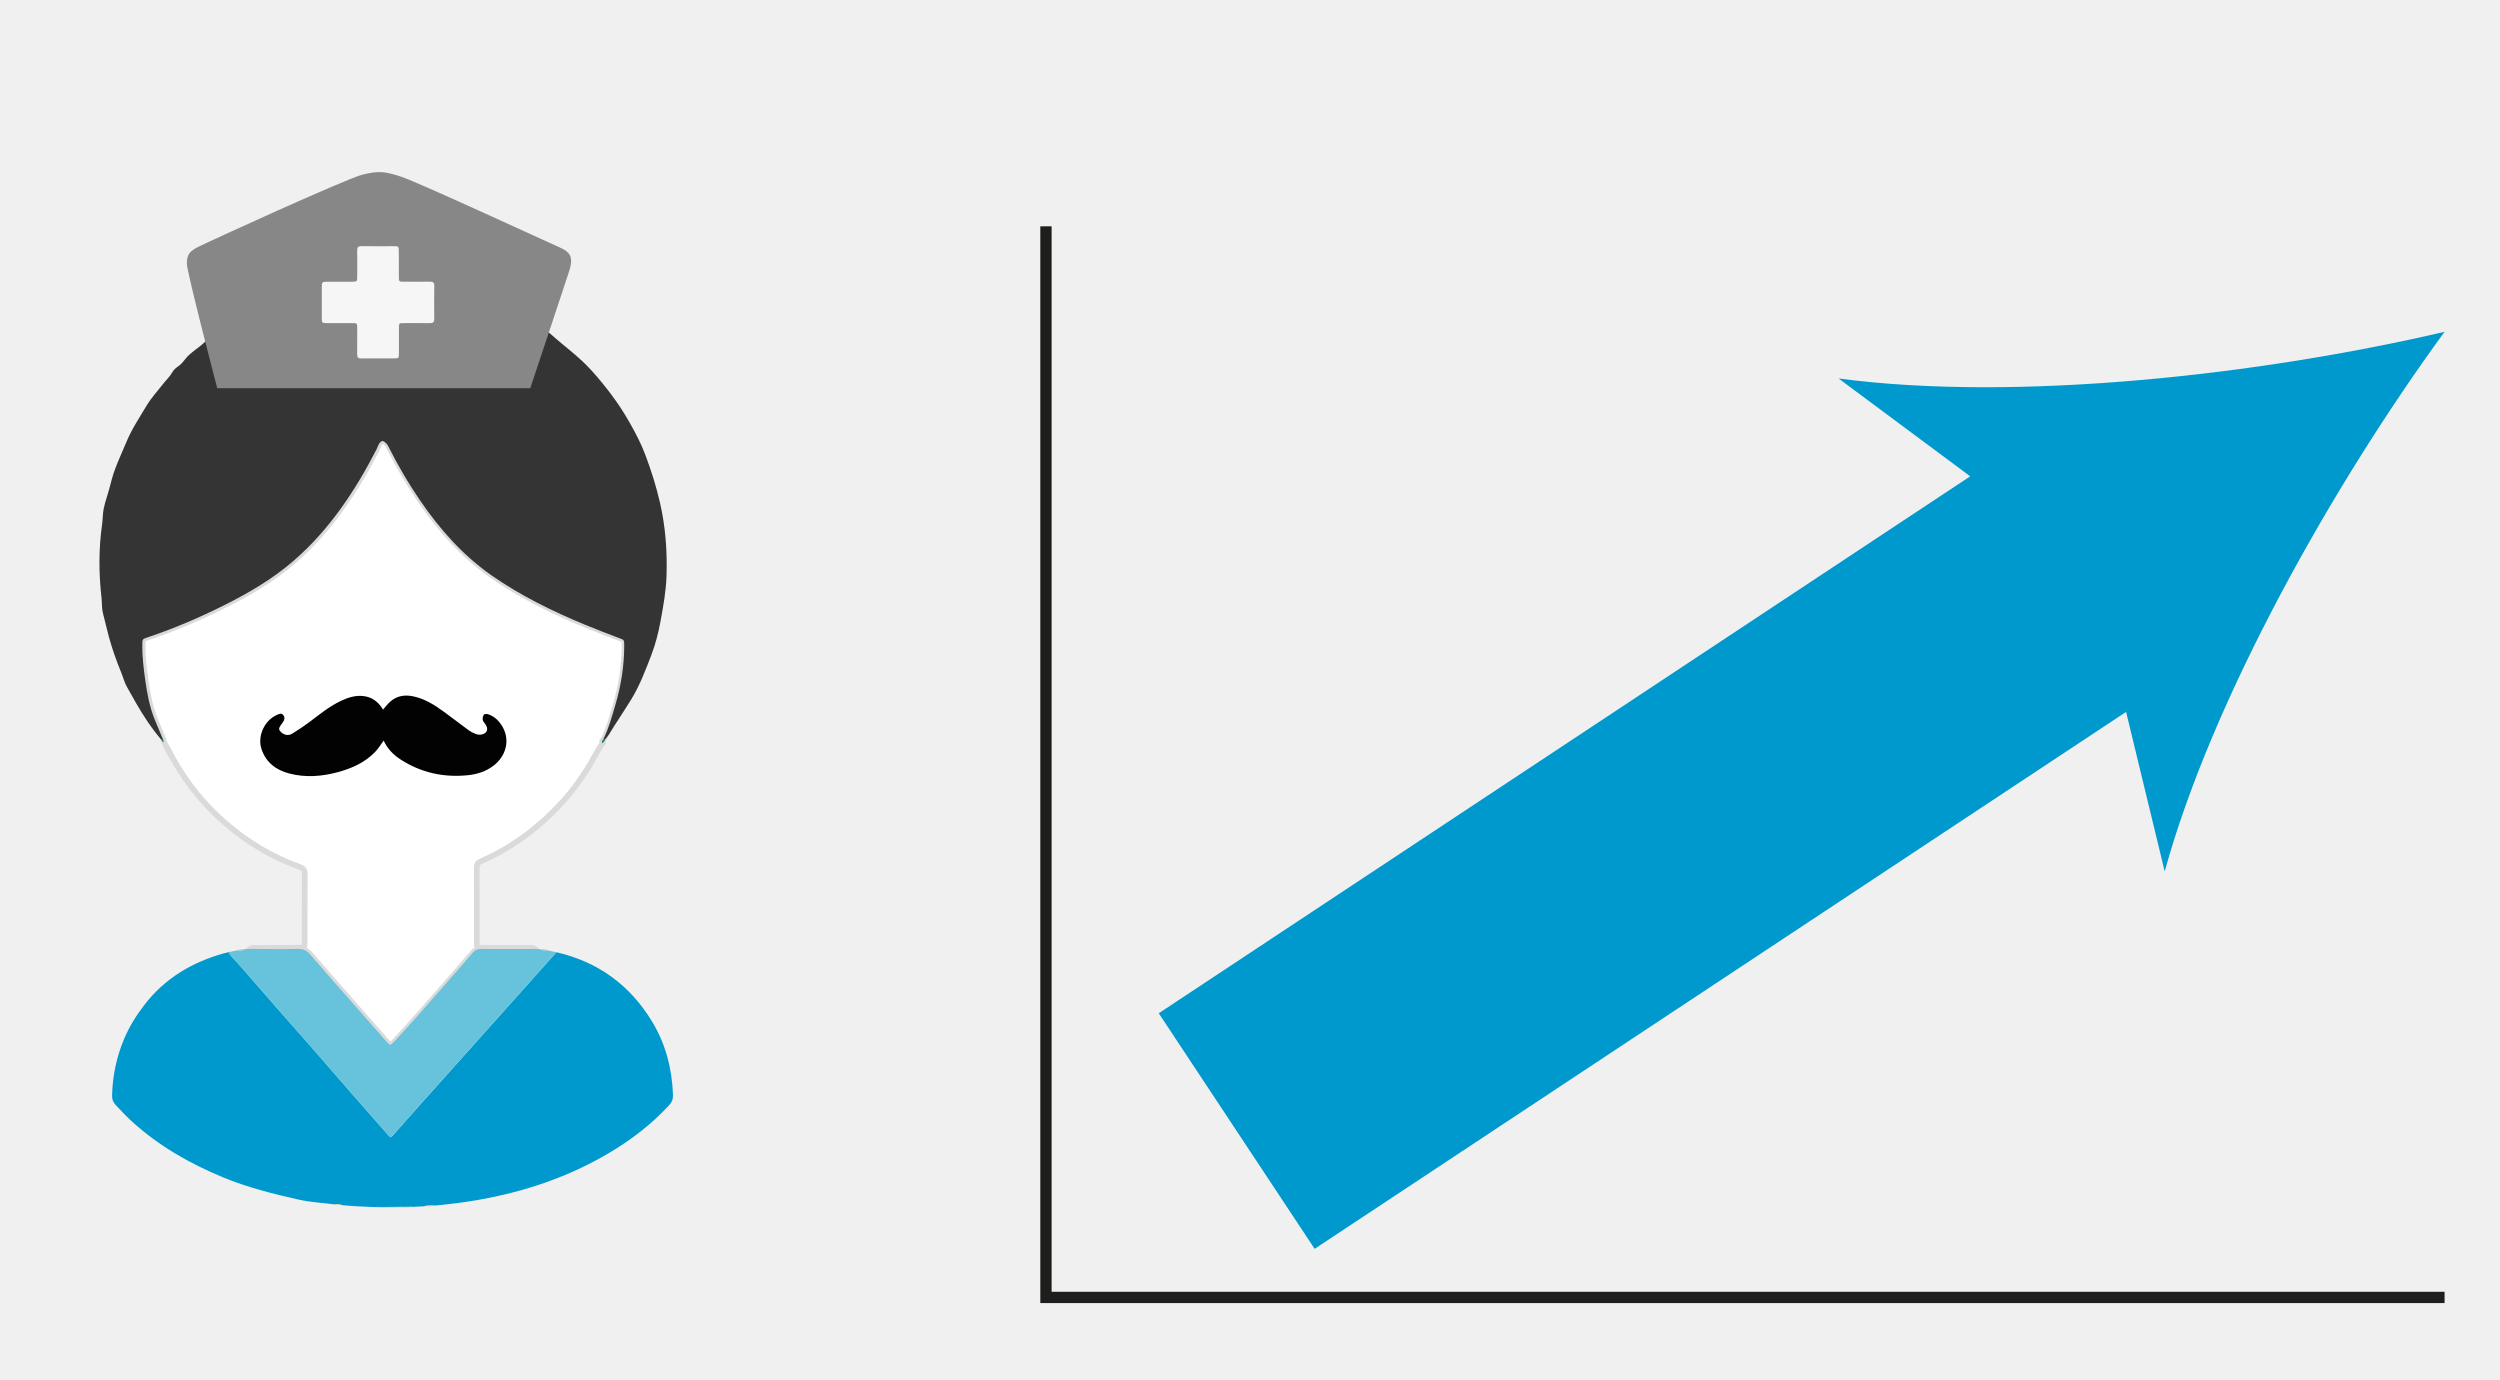
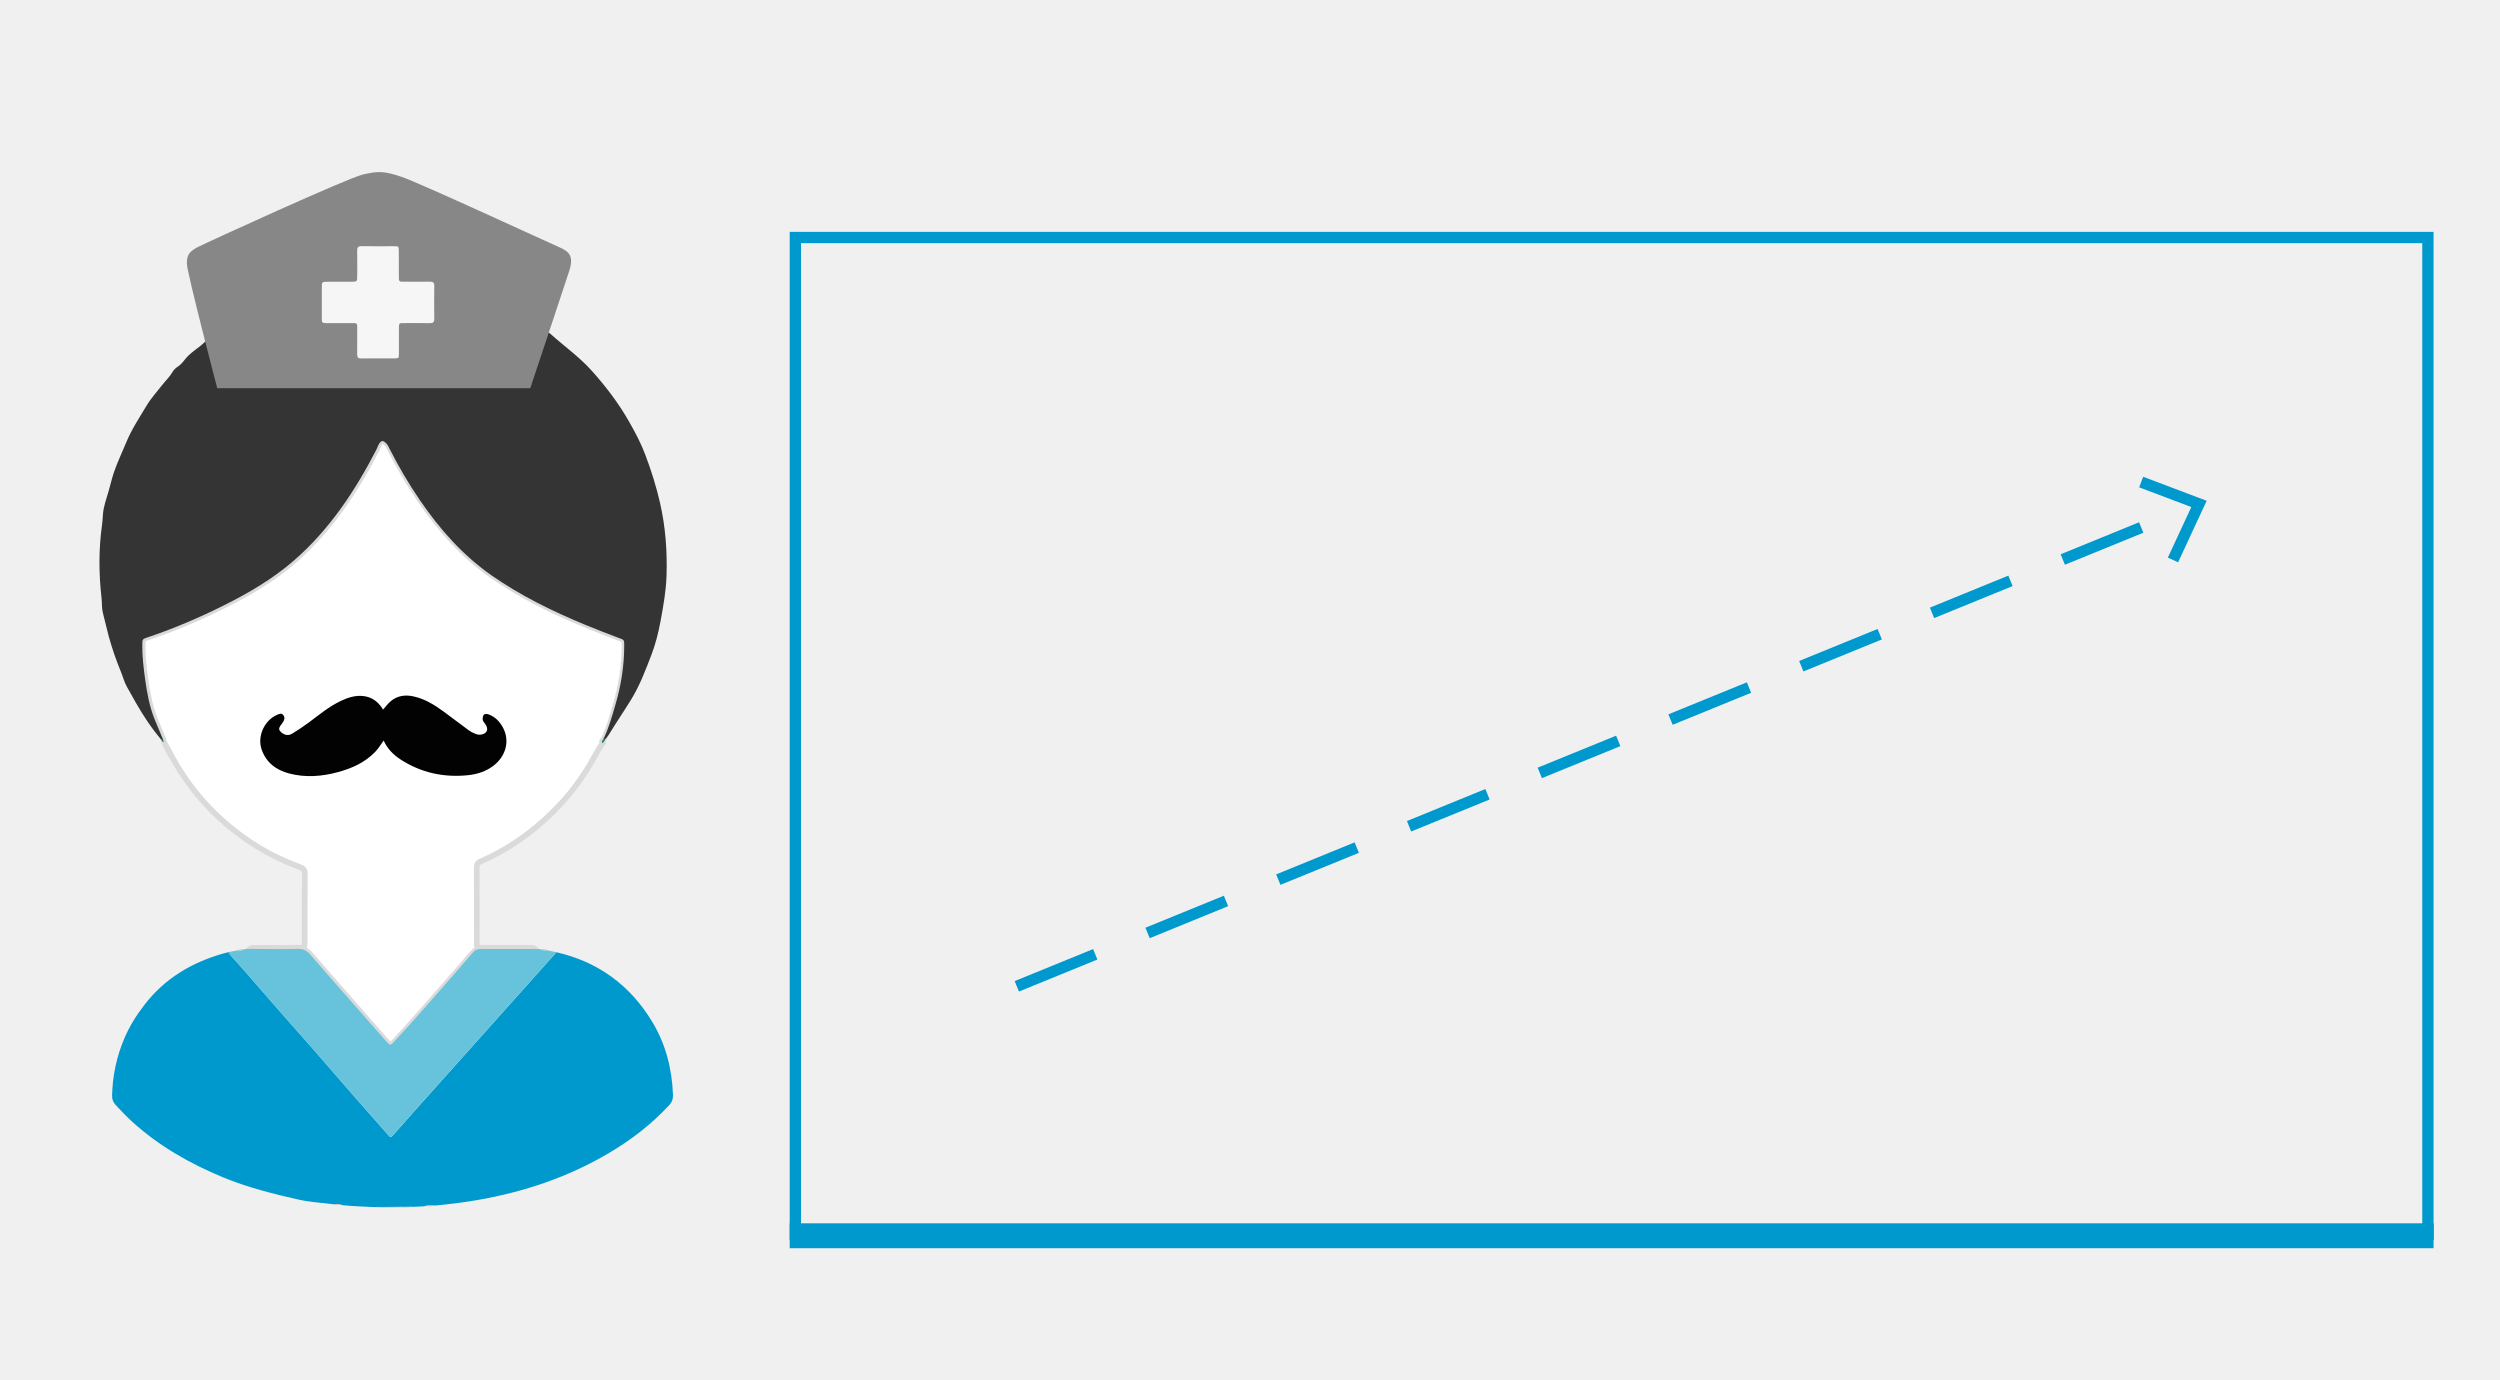
<svg xmlns="http://www.w3.org/2000/svg" version="1.1" id="Lager_1" x="0px" y="0px" viewBox="0 0 442.51 244.25" style="enable-background:new 0 0 442.51 244.25;" xml:space="preserve">
  <style type="text/css">
- 	.st0{fill:none;}
- 	.st1{fill:none;stroke:#0099CE;stroke-width:50;stroke-miterlimit:10;}
- 	.st2{fill:#0099CE;}
- 	.st3{fill:none;stroke:#1E1E1C;stroke-width:2;stroke-miterlimit:10;}
- 	.st4{fill:#FFFFFF;stroke:#DADADA;stroke-miterlimit:10;}
- 	.st5{fill:#343434;}
- 	.st6{fill:#67C2DB;}
- 	.st7{fill:#878787;}
- 	.st8{fill:#F6F6F6;}
- 	.st9{fill:#E2CCA4;}
- 	.st10{fill:#157E56;}
- 	.st11{fill:#020203;}
+ 	.st0{display:none;}
+ 	.st1{display:inline;fill:none;}
+ 	.st2{display:inline;}
+ 	.st3{fill:none;stroke:#0099CE;stroke-width:50;stroke-miterlimit:10;}
+ 	.st4{fill:#0099CE;}
+ 	.st5{display:none;fill:none;stroke:#1E1E1C;stroke-width:2;stroke-miterlimit:10;}
+ 	.st6{fill:#FFFFFF;stroke:#DADADA;stroke-miterlimit:10;}
+ 	.st7{fill:#343434;}
+ 	.st8{fill:#67C2DB;}
+ 	.st9{fill:#878787;}
+ 	.st10{fill:#F6F6F6;}
+ 	.st11{fill:#E2CCA4;}
+ 	.st12{fill:#157E56;}
+ 	.st13{fill:#020203;}
+ 	.st14{fill:none;stroke:#0099CE;stroke-width:2;stroke-miterlimit:10;stroke-dasharray:14.997,9.998;}
+ 	.st15{fill:none;stroke:#0099CE;stroke-width:3;stroke-miterlimit:10;}
+ 	.st16{fill:none;stroke:#0099CE;stroke-width:2;stroke-miterlimit:10;}
</style>
-   <g>
-     <line class="st0" x1="218.9" y1="200.2" x2="432.7" y2="58.73" />
-     <g>
-       <line class="st1" x1="218.9" y1="200.2" x2="377.34" y2="95.36" />
+   <g class="st0">
+     <line class="st1" x1="218.9" y1="200.2" x2="432.7" y2="58.73" />
+     <g class="st2">
+       <line class="st3" x1="218.9" y1="200.2" x2="377.34" y2="95.36" />
      <g>
-         <path class="st2" d="M432.7,58.73c-19.65,26.9-41.06,64.78-49.54,95.51l-13.09-54.07l-44.64-33.18     C357.02,71.2,400.26,66.31,432.7,58.73z" />
+         <path class="st4" d="M432.7,58.73c-19.65,26.9-41.06,64.78-49.54,95.51l-13.09-54.07l-44.64-33.18     C357.02,71.2,400.26,66.31,432.7,58.73z" />
      </g>
    </g>
  </g>
-   <polyline class="st3" points="185.14,40.06 185.14,229.65 432.7,229.65 " />
+   <polyline class="st5" points="185.14,40.06 185.14,229.65 432.7,229.65 " />
  <g>
-     <path class="st4" d="M106.67,131.56c-1.1,1.52-1.86,3.24-2.88,4.81c-1.15,1.78-2.38,3.49-3.77,5.06c-4.18,4.7-9.07,8.47-14.85,11   c-0.56,0.24-0.78,0.51-0.78,1.11c0.01,4.46,0.01,8.91,0.01,13.37c0,0.82,0.03,0.84,0.88,0.85c2.74,0.01,5.48,0,8.21,0.01   c0.41,0,0.87-0.12,1.24,0.2c-3.17,0.01-6.33,0.02-9.5,0c-0.63-0.01-1.1,0.15-1.51,0.65c-1.75,2.06-3.53,4.07-5.3,6.11   c-2.82,3.23-5.65,6.46-8.57,9.6c-0.71,0.76-0.76,0.77-1.43,0.01c-2.1-2.36-4.18-4.75-6.26-7.13c-2.42-2.76-4.85-5.51-7.25-8.3   c-0.58-0.67-1.19-0.98-2.1-0.95c-2.85,0.06-5.7,0.01-8.55,0c0.38-0.29,0.83-0.19,1.25-0.19c2.46-0.02,4.92,0,7.39-0.02   c1.01,0,1.03-0.01,1.03-1.05c0.01-3.98-0.01-7.97,0.02-11.96c0.01-0.71-0.23-1.03-0.88-1.27c-3.2-1.19-6.23-2.69-9.05-4.61   c-6.1-4.14-10.84-9.48-14.18-16.06c-0.21-0.41-0.47-0.8-0.71-1.21c-0.04-0.08-0.08-0.17-0.11-0.25l0.01,0.02   c-0.02-0.13-0.05-0.26-0.08-0.39c-0.5-1.2-1.01-2.4-1.5-3.6c-0.92-2.27-1.35-4.64-1.69-7.05c-0.29-2.06-0.54-4.1-0.51-6.18   c0.02-1,0.01-1.02,0.92-1.32c4.62-1.55,9.08-3.45,13.44-5.63c4.46-2.22,8.72-4.71,12.48-7.98c6.29-5.48,10.82-12.29,14.6-19.64   c0.18-0.35,0.27-0.74,0.49-1.05c0.41-0.61,0.71-0.57,1.25-0.04c0.26,0.26,0.39,0.58,0.55,0.89c1.61,3.18,3.4,6.25,5.42,9.19   c3.5,5.1,7.53,9.69,12.63,13.26c5.21,3.65,10.88,6.41,16.73,8.82c1.94,0.79,3.89,1.55,5.86,2.29c0.93,0.35,0.93,0.32,0.93,1.32   c0,3.56-0.56,7.05-1.55,10.46c-0.62,2.11-1.2,4.23-2.18,6.22C106.52,131.11,106.47,131.32,106.67,131.56z" />
-     <path class="st5" d="M106.76,130.93c0.98-1.99,1.56-4.11,2.18-6.22c1-3.41,1.55-6.89,1.55-10.46c0-1.01,0-0.97-0.93-1.32   c-1.96-0.74-3.92-1.49-5.86-2.29c-5.85-2.42-11.52-5.18-16.73-8.82c-5.1-3.58-9.14-8.16-12.63-13.26   c-2.01-2.94-3.81-6.01-5.42-9.19c-0.16-0.31-0.28-0.62-0.55-0.89c-0.53-0.53-0.83-0.58-1.25,0.04c-0.21,0.32-0.31,0.71-0.49,1.05   c-3.79,7.35-8.31,14.17-14.6,19.64c-3.76,3.27-8.03,5.76-12.48,7.98c-4.36,2.18-8.82,4.08-13.44,5.63   c-0.92,0.31-0.91,0.32-0.92,1.32c-0.03,2.08,0.23,4.13,0.51,6.18c0.34,2.4,0.77,4.79,1.69,7.05c0.49,1.21,1,2.4,1.5,3.6   c-0.11-0.01-0.21-0.01-0.32-0.02c-1.74-2.03-3.2-4.25-4.52-6.56c-0.53-0.93-1.04-1.88-1.58-2.81c-0.44-0.76-0.65-1.64-0.98-2.45   c-0.87-2.12-1.64-4.27-2.24-6.49c-0.37-1.38-0.68-2.78-1.04-4.16c-0.21-0.79-0.14-1.7-0.23-2.55c-0.5-4.37-0.53-8.73,0.09-13.1   c0.13-0.92,0.1-1.85,0.28-2.78c0.15-0.75,0.38-1.51,0.6-2.2c0.45-1.39,0.74-2.82,1.2-4.21c0.62-1.82,1.45-3.52,2.17-5.28   c0.95-2.33,2.34-4.41,3.62-6.55c0.8-1.35,1.89-2.52,2.86-3.77c0.57-0.74,1.27-1.37,1.73-2.19c0.2-0.36,0.54-0.69,0.89-0.92   c0.56-0.36,0.95-0.83,1.36-1.36c0.96-1.23,2.39-1.95,3.49-3.05c0.39-0.39,0.74-0.1,0.91,0.3c0.27,0.67,0.53,1.35,0.71,2.05   c0.5,1.87,1.1,3.71,1.69,5.54c0.23,0.4,0.62,0.21,0.93,0.21c17.36,0.01,34.72,0.01,52.08,0.01c0.34,0,0.71,0.14,1.01-0.16   c1.07-3.05,2.17-6.08,3.01-9.2c0.12-0.44,0.42-0.53,0.76-0.23c2.44,2.2,5.13,4.09,7.34,6.55c2.54,2.83,4.82,5.82,6.69,9.13   c1.06,1.86,2.06,3.75,2.81,5.75c1.06,2.79,1.95,5.63,2.62,8.55c0.97,4.24,1.28,8.51,1.15,12.83c-0.08,2.72-0.56,5.38-1.05,8.04   c-0.38,2.05-0.88,4.07-1.62,6c-1.04,2.71-2.05,5.42-3.6,7.94c-1.28,2.08-2.66,4.1-3.92,6.17c-0.2,0.33-0.48,0.62-0.72,0.92   C106.99,130.95,106.88,130.94,106.76,130.93z" />
-     <path class="st2" d="M98.49,168.55c7.4,1.7,13.05,5.84,16.96,12.32c2.39,3.96,3.5,8.3,3.67,12.91c0.03,0.77-0.19,1.33-0.71,1.88   c-3.11,3.36-6.7,6.11-10.62,8.43c-7.22,4.27-15.03,6.89-23.27,8.32c-2.51,0.44-5.03,0.74-7.55,0.98c-0.68-0.02-1.37-0.05-2.03,0.14   c-0.65,0.03-1.31,0.06-1.97,0.09c-2.24,0.01-4.49,0.02-6.73,0.04c-1.91-0.11-3.83-0.13-5.73-0.35c-0.42-0.19-0.87-0.16-1.32-0.13   c-2.09-0.27-4.22-0.38-6.26-0.83c-4.57-1.03-9.11-2.16-13.46-3.96c-5.86-2.42-11.3-5.53-16.03-9.8c-1.04-0.95-2.02-1.97-2.97-3   c-0.45-0.5-0.65-1.01-0.63-1.68c0.08-3.52,0.8-6.9,2.18-10.14c0.92-2.16,2.16-4.12,3.59-5.97c3.61-4.66,8.39-7.47,13.98-9.05   c0.3-0.08,0.6-0.15,0.9-0.22c0.19,0.44,0.5,0.78,0.83,1.13c0.77,0.83,1.52,1.68,2.27,2.54c2,2.29,3.99,4.6,6,6.89   c1.91,2.18,3.83,4.33,5.74,6.5c2.44,2.79,4.86,5.61,7.3,8.4c2,2.3,4.03,4.58,6.03,6.86c0.49,0.56,0.5,0.56,0.95,0.04   c1.48-1.67,2.95-3.34,4.43-5c2.63-2.94,5.26-5.88,7.89-8.82c3.31-3.7,6.62-7.4,9.92-11.09C94.06,173.5,96.28,171.02,98.49,168.55z" />
-     <path class="st6" d="M98.49,168.55c-2.21,2.48-4.43,4.95-6.65,7.42c-3.31,3.7-6.62,7.4-9.92,11.09c-2.63,2.94-5.26,5.88-7.89,8.82   c-1.49,1.66-2.96,3.33-4.43,5c-0.46,0.52-0.47,0.52-0.95-0.04c-2.01-2.29-4.03-4.57-6.03-6.86c-2.44-2.8-4.85-5.61-7.3-8.4   c-1.91-2.18-3.83-4.33-5.74-6.5c-2.01-2.29-4-4.6-6-6.89c-0.74-0.85-1.5-1.7-2.27-2.54c-0.32-0.35-0.63-0.69-0.83-1.13   c0.55-0.1,1.1-0.22,1.64-0.32c0.41,0.07,0.81,0.02,1.18-0.19c0.31-0.01,0.62-0.04,0.92-0.05c2.85,0.01,5.7,0.06,8.55,0   c0.92-0.01,1.52,0.29,2.1,0.95c2.4,2.78,4.83,5.54,7.25,8.3c2.09,2.38,4.16,4.76,6.26,7.13c0.68,0.76,0.72,0.76,1.43-0.01   c2.93-3.14,5.75-6.37,8.57-9.6c1.77-2.03,3.56-4.05,5.3-6.11c0.43-0.5,0.89-0.66,1.52-0.65c3.17,0.02,6.33,0,9.5,0   c0.32,0.01,0.62,0.03,0.94,0.04c0.37,0.21,0.76,0.25,1.18,0.18C97.4,168.31,97.94,168.43,98.49,168.55z" />
-     <path class="st7" d="M38.45,68.71c0,0-5.37-20.51-5.37-22.04c0-1.54,0.4-2.14,1.94-2.94c1.54-0.8,26.38-12.16,29.18-12.83   s3.87-0.6,6.88,0.4c3.01,1,25.72,11.5,27.72,12.37c2,0.87,2.81,1.61,1.94,4.34s-6.88,20.7-6.88,20.7H38.45z" />
-     <path class="st8" d="M66.9,63.44c-0.98,0-1.96-0.02-2.93,0.01c-0.56,0.02-0.76-0.19-0.75-0.74c0.02-1.41,0.01-2.81,0.01-4.22   c0-1.46,0.1-1.29-1.35-1.29c-1.29-0.01-2.58,0-3.87,0c-1.04-0.01-1.05-0.01-1.05-1c-0.01-1.76-0.01-3.52,0-5.28   c0-1.04,0.01-1.05,1.12-1.05c1.37-0.01,2.74,0,4.1,0c1.04-0.01,1.04-0.01,1.05-1.01c0.01-1.49,0.02-2.97-0.01-4.46   c-0.01-0.59,0.14-0.84,0.79-0.83c1.91,0.04,3.83,0.01,5.75,0.01c0.8,0.01,0.82,0.02,0.83,0.88c0.01,1.33,0,2.66,0.01,3.99   c0.01,1.61-0.16,1.4,1.47,1.41c1.33,0.01,2.66,0.02,3.99-0.01c0.61-0.01,0.82,0.19,0.81,0.8c-0.03,1.91-0.03,3.83,0,5.75   c0.01,0.62-0.21,0.81-0.81,0.8c-1.41-0.03-2.81-0.01-4.22-0.01c-1.28,0-1.23-0.12-1.23,1.18c0,1.41,0.01,2.81,0,4.22   c-0.01,0.83-0.02,0.83-0.86,0.85C68.78,63.45,67.85,63.44,66.9,63.44z" />
-     <path class="st9" d="M66.25,213.64c2.24-0.01,4.49-0.02,6.73-0.04c-0.79,0.27-1.62,0.13-2.42,0.13   C69.11,213.75,67.67,213.88,66.25,213.64z" />
-     <path class="st9" d="M74.94,213.52c0.67-0.19,1.35-0.16,2.03-0.14C76.31,213.63,75.62,213.52,74.94,213.52z" />
-     <path class="st9" d="M59.2,213.16c0.45-0.03,0.89-0.06,1.32,0.13C60.07,213.29,59.62,213.4,59.2,213.16z" />
-     <path class="st10" d="M106.76,130.93c0.11,0.01,0.22,0.02,0.34,0.03c-0.14,0.2-0.29,0.4-0.43,0.61   C106.47,131.32,106.52,131.11,106.76,130.93z" />
-     <path class="st9" d="M43.31,168.01c-0.37,0.21-0.77,0.25-1.18,0.19C42.49,167.89,42.91,167.97,43.31,168.01z" />
-     <path class="st9" d="M96.85,168.19c-0.41,0.06-0.81,0.03-1.18-0.18C96.08,167.97,96.49,167.89,96.85,168.19z" />
-     <path class="st10" d="M28.58,130.97c0.1,0.01,0.21,0.01,0.32,0.02c0.03,0.13,0.05,0.26,0.08,0.39   C28.76,131.33,28.67,131.16,28.58,130.97z" />
-     <path class="st10" d="M28.97,131.36c0.04,0.08,0.08,0.16,0.11,0.25C29.05,131.53,29.01,131.44,28.97,131.36z" />
+     <path class="st6" d="M106.67,131.56c-1.1,1.52-1.86,3.24-2.88,4.81c-1.15,1.78-2.38,3.49-3.77,5.06c-4.18,4.7-9.07,8.47-14.85,11   c-0.56,0.24-0.78,0.51-0.78,1.11c0.01,4.46,0.01,8.91,0.01,13.37c0,0.82,0.03,0.84,0.88,0.85c2.74,0.01,5.48,0,8.21,0.01   c0.41,0,0.87-0.12,1.24,0.2c-3.17,0.01-6.33,0.02-9.5,0c-0.63-0.01-1.1,0.15-1.51,0.65c-1.75,2.06-3.53,4.07-5.3,6.11   c-2.82,3.23-5.65,6.46-8.57,9.6c-0.71,0.76-0.76,0.77-1.43,0.01c-2.1-2.36-4.18-4.75-6.26-7.13c-2.42-2.76-4.85-5.51-7.25-8.3   c-0.58-0.67-1.19-0.98-2.1-0.95c-2.85,0.06-5.7,0.01-8.55,0c0.38-0.29,0.83-0.19,1.25-0.19c2.46-0.02,4.92,0,7.39-0.02   c1.01,0,1.03-0.01,1.03-1.05c0.01-3.98-0.01-7.97,0.02-11.96c0.01-0.71-0.23-1.03-0.88-1.27c-3.2-1.19-6.23-2.69-9.05-4.61   c-6.1-4.14-10.84-9.48-14.18-16.06c-0.21-0.41-0.47-0.8-0.71-1.21c-0.04-0.08-0.08-0.17-0.11-0.25l0.01,0.02   c-0.02-0.13-0.05-0.26-0.08-0.39c-0.5-1.2-1.01-2.4-1.5-3.6c-0.92-2.27-1.35-4.64-1.69-7.05c-0.29-2.06-0.54-4.1-0.51-6.18   c0.02-1,0.01-1.02,0.92-1.32c4.62-1.55,9.08-3.45,13.44-5.63c4.46-2.22,8.72-4.71,12.48-7.98c6.29-5.48,10.82-12.29,14.6-19.64   c0.18-0.35,0.27-0.74,0.49-1.05c0.41-0.61,0.71-0.57,1.25-0.04c0.26,0.26,0.39,0.58,0.55,0.89c1.61,3.18,3.4,6.25,5.42,9.19   c3.5,5.1,7.53,9.69,12.63,13.26c5.21,3.65,10.88,6.41,16.73,8.82c1.94,0.79,3.89,1.55,5.86,2.29c0.93,0.35,0.93,0.32,0.93,1.32   c0,3.56-0.56,7.05-1.55,10.46c-0.62,2.11-1.2,4.23-2.18,6.22C106.52,131.11,106.47,131.32,106.67,131.56z" />
+     <path class="st7" d="M106.76,130.93c0.98-1.99,1.56-4.11,2.18-6.22c1-3.41,1.55-6.89,1.55-10.46c0-1.01,0-0.97-0.93-1.32   c-1.96-0.74-3.92-1.49-5.86-2.29c-5.85-2.42-11.52-5.18-16.73-8.82c-5.1-3.58-9.14-8.16-12.63-13.26   c-2.01-2.94-3.81-6.01-5.42-9.19c-0.16-0.31-0.28-0.62-0.55-0.89c-0.53-0.53-0.83-0.58-1.25,0.04c-0.21,0.32-0.31,0.71-0.49,1.05   c-3.79,7.35-8.31,14.17-14.6,19.64c-3.76,3.27-8.03,5.76-12.48,7.98c-4.36,2.18-8.82,4.08-13.44,5.63   c-0.92,0.31-0.91,0.32-0.92,1.32c-0.03,2.08,0.23,4.13,0.51,6.18c0.34,2.4,0.77,4.79,1.69,7.05c0.49,1.21,1,2.4,1.5,3.6   c-0.11-0.01-0.21-0.01-0.32-0.02c-1.74-2.03-3.2-4.25-4.52-6.56c-0.53-0.93-1.04-1.88-1.58-2.81c-0.44-0.76-0.65-1.64-0.98-2.45   c-0.87-2.12-1.64-4.27-2.24-6.49c-0.37-1.38-0.68-2.78-1.04-4.16c-0.21-0.79-0.14-1.7-0.23-2.55c-0.5-4.37-0.53-8.73,0.09-13.1   c0.13-0.92,0.1-1.85,0.28-2.78c0.15-0.75,0.38-1.51,0.6-2.2c0.45-1.39,0.74-2.82,1.2-4.21c0.62-1.82,1.45-3.52,2.17-5.28   c0.95-2.33,2.34-4.41,3.62-6.55c0.8-1.35,1.89-2.52,2.86-3.77c0.57-0.74,1.27-1.37,1.73-2.19c0.2-0.36,0.54-0.69,0.89-0.92   c0.56-0.36,0.95-0.83,1.36-1.36c0.96-1.23,2.39-1.95,3.49-3.05c0.39-0.39,0.74-0.1,0.91,0.3c0.27,0.67,0.53,1.35,0.71,2.05   c0.5,1.87,1.1,3.71,1.69,5.54c0.23,0.4,0.62,0.21,0.93,0.21c17.36,0.01,34.72,0.01,52.08,0.01c0.34,0,0.71,0.14,1.01-0.16   c1.07-3.05,2.17-6.08,3.01-9.2c0.12-0.44,0.42-0.53,0.76-0.23c2.44,2.2,5.13,4.09,7.34,6.55c2.54,2.83,4.82,5.82,6.69,9.13   c1.06,1.86,2.06,3.75,2.81,5.75c1.06,2.79,1.95,5.63,2.62,8.55c0.97,4.24,1.28,8.51,1.15,12.83c-0.08,2.72-0.56,5.38-1.05,8.04   c-0.38,2.05-0.88,4.07-1.62,6c-1.04,2.71-2.05,5.42-3.6,7.94c-1.28,2.08-2.66,4.1-3.92,6.17c-0.2,0.33-0.48,0.62-0.72,0.92   C106.99,130.95,106.88,130.94,106.76,130.93z" />
+     <path class="st4" d="M98.49,168.55c7.4,1.7,13.05,5.84,16.96,12.32c2.39,3.96,3.5,8.3,3.67,12.91c0.03,0.77-0.19,1.33-0.71,1.88   c-3.11,3.36-6.7,6.11-10.62,8.43c-7.22,4.27-15.03,6.89-23.27,8.32c-2.51,0.44-5.03,0.74-7.55,0.98c-0.68-0.02-1.37-0.05-2.03,0.14   c-0.65,0.03-1.31,0.06-1.97,0.09c-2.24,0.01-4.49,0.02-6.73,0.04c-1.91-0.11-3.83-0.13-5.73-0.35c-0.42-0.19-0.87-0.16-1.32-0.13   c-2.09-0.27-4.22-0.38-6.26-0.83c-4.57-1.03-9.11-2.16-13.46-3.96c-5.86-2.42-11.3-5.53-16.03-9.8c-1.04-0.95-2.02-1.97-2.97-3   c-0.45-0.5-0.65-1.01-0.63-1.68c0.08-3.52,0.8-6.9,2.18-10.14c0.92-2.16,2.16-4.12,3.59-5.97c3.61-4.66,8.39-7.47,13.98-9.05   c0.3-0.08,0.6-0.15,0.9-0.22c0.19,0.44,0.5,0.78,0.83,1.13c0.77,0.83,1.52,1.68,2.27,2.54c2,2.29,3.99,4.6,6,6.89   c1.91,2.18,3.83,4.33,5.74,6.5c2.44,2.79,4.86,5.61,7.3,8.4c2,2.3,4.03,4.58,6.03,6.86c0.49,0.56,0.5,0.56,0.95,0.04   c1.48-1.67,2.95-3.34,4.43-5c2.63-2.94,5.26-5.88,7.89-8.82c3.31-3.7,6.62-7.4,9.92-11.09C94.06,173.5,96.28,171.02,98.49,168.55z" />
+     <path class="st8" d="M98.49,168.55c-2.21,2.48-4.43,4.95-6.65,7.42c-3.31,3.7-6.62,7.4-9.92,11.09c-2.63,2.94-5.26,5.88-7.89,8.82   c-1.49,1.66-2.96,3.33-4.43,5c-0.46,0.52-0.47,0.52-0.95-0.04c-2.01-2.29-4.03-4.57-6.03-6.86c-2.44-2.8-4.85-5.61-7.3-8.4   c-1.91-2.18-3.83-4.33-5.74-6.5c-2.01-2.29-4-4.6-6-6.89c-0.74-0.85-1.5-1.7-2.27-2.54c-0.32-0.35-0.63-0.69-0.83-1.13   c0.55-0.1,1.1-0.22,1.64-0.32c0.41,0.07,0.81,0.02,1.18-0.19c0.31-0.01,0.62-0.04,0.92-0.05c2.85,0.01,5.7,0.06,8.55,0   c0.92-0.01,1.52,0.29,2.1,0.95c2.4,2.78,4.83,5.54,7.25,8.3c2.09,2.38,4.16,4.76,6.26,7.13c0.68,0.76,0.72,0.76,1.43-0.01   c2.93-3.14,5.75-6.37,8.57-9.6c1.77-2.03,3.56-4.05,5.3-6.11c0.43-0.5,0.89-0.66,1.52-0.65c3.17,0.02,6.33,0,9.5,0   c0.32,0.01,0.62,0.03,0.94,0.04c0.37,0.21,0.76,0.25,1.18,0.18C97.4,168.31,97.94,168.43,98.49,168.55z" />
+     <path class="st9" d="M38.45,68.71c0,0-5.37-20.51-5.37-22.04c0-1.54,0.4-2.14,1.94-2.94c1.54-0.8,26.38-12.16,29.18-12.83   s3.87-0.6,6.88,0.4c3.01,1,25.72,11.5,27.72,12.37s2.81,1.61,1.94,4.34s-6.88,20.7-6.88,20.7H38.45z" />
+     <path class="st10" d="M66.9,63.44c-0.98,0-1.96-0.02-2.93,0.01c-0.56,0.02-0.76-0.19-0.75-0.74c0.02-1.41,0.01-2.81,0.01-4.22   c0-1.46,0.1-1.29-1.35-1.29c-1.29-0.01-2.58,0-3.87,0c-1.04-0.01-1.05-0.01-1.05-1c-0.01-1.76-0.01-3.52,0-5.28   c0-1.04,0.01-1.05,1.12-1.05c1.37-0.01,2.74,0,4.1,0c1.04-0.01,1.04-0.01,1.05-1.01c0.01-1.49,0.02-2.97-0.01-4.46   c-0.01-0.59,0.14-0.84,0.79-0.83c1.91,0.04,3.83,0.01,5.75,0.01c0.8,0.01,0.82,0.02,0.83,0.88c0.01,1.33,0,2.66,0.01,3.99   c0.01,1.61-0.16,1.4,1.47,1.41c1.33,0.01,2.66,0.02,3.99-0.01c0.61-0.01,0.82,0.19,0.81,0.8c-0.03,1.91-0.03,3.83,0,5.75   c0.01,0.62-0.21,0.81-0.81,0.8c-1.41-0.03-2.81-0.01-4.22-0.01c-1.28,0-1.23-0.12-1.23,1.18c0,1.41,0.01,2.81,0,4.22   c-0.01,0.83-0.02,0.83-0.86,0.85C68.78,63.45,67.85,63.44,66.9,63.44z" />
+     <path class="st11" d="M66.25,213.64c2.24-0.01,4.49-0.02,6.73-0.04c-0.79,0.27-1.62,0.13-2.42,0.13   C69.11,213.75,67.67,213.88,66.25,213.64z" />
+     <path class="st11" d="M74.94,213.52c0.67-0.19,1.35-0.16,2.03-0.14C76.31,213.63,75.62,213.52,74.94,213.52z" />
+     <path class="st11" d="M59.2,213.16c0.45-0.03,0.89-0.06,1.32,0.13C60.07,213.29,59.62,213.4,59.2,213.16z" />
+     <path class="st12" d="M106.76,130.93c0.11,0.01,0.22,0.02,0.34,0.03c-0.14,0.2-0.29,0.4-0.43,0.61   C106.47,131.32,106.52,131.11,106.76,130.93z" />
+     <path class="st11" d="M43.31,168.01c-0.37,0.21-0.77,0.25-1.18,0.19C42.49,167.89,42.91,167.97,43.31,168.01z" />
+     <path class="st11" d="M96.85,168.19c-0.41,0.06-0.81,0.03-1.18-0.18C96.08,167.97,96.49,167.89,96.85,168.19z" />
+     <path class="st12" d="M28.58,130.97c0.1,0.01,0.21,0.01,0.32,0.02c0.03,0.13,0.05,0.26,0.08,0.39   C28.76,131.33,28.67,131.16,28.58,130.97z" />
+     <path class="st12" d="M28.97,131.36c0.04,0.08,0.08,0.16,0.11,0.25C29.05,131.53,29.01,131.44,28.97,131.36z" />
    <g>
-       <path class="st11" d="M67.79,125.61c0.47-0.52,0.87-1.08,1.39-1.51c1.18-0.98,2.57-1.16,4.03-0.83c2.04,0.44,3.75,1.54,5.41,2.75    c1.44,1.05,2.85,2.15,4.29,3.2c0.39,0.29,0.83,0.51,1.28,0.69c0.28,0.11,0.65,0.17,0.95,0.12c1.09-0.17,1.4-0.98,0.76-1.86    c-0.18-0.25-0.41-0.5-0.46-0.78c-0.04-0.29,0.04-0.66,0.21-0.89c0.1-0.14,0.52-0.16,0.74-0.08c1.23,0.41,2.07,1.3,2.66,2.41    c1.22,2.31,0.5,5.03-1.71,6.71c-1.32,1.01-2.84,1.49-4.46,1.67c-4.31,0.45-8.33-0.42-11.98-2.78c-1.31-0.85-2.36-1.94-2.99-3.35    c-0.48,0.65-0.9,1.37-1.46,1.96c-1.8,1.9-4.11,2.94-6.6,3.62c-2.87,0.78-5.75,1.01-8.66,0.25c-2.32-0.61-4.07-1.92-4.88-4.25    c-0.81-2.3,0.48-5.18,2.75-6.14c0.35-0.14,0.74-0.35,1.05,0.02c0.35,0.39,0.28,0.83,0,1.25c-0.16,0.24-0.35,0.46-0.5,0.7    c-0.31,0.47-0.26,0.74,0.17,1.13c0.6,0.53,1.28,0.64,1.95,0.23c1-0.61,1.97-1.25,2.91-1.95c1.84-1.37,3.59-2.84,5.68-3.83    c1.25-0.59,2.54-1.02,3.96-0.87c1.47,0.16,2.54,0.92,3.35,2.12C67.67,125.41,67.74,125.53,67.79,125.61z" />
+       <path class="st13" d="M67.79,125.61c0.47-0.52,0.87-1.08,1.39-1.51c1.18-0.98,2.57-1.16,4.03-0.83c2.04,0.44,3.75,1.54,5.41,2.75    c1.44,1.05,2.85,2.15,4.29,3.2c0.39,0.29,0.83,0.51,1.28,0.69c0.28,0.11,0.65,0.17,0.95,0.12c1.09-0.17,1.4-0.98,0.76-1.86    c-0.18-0.25-0.41-0.5-0.46-0.78c-0.04-0.29,0.04-0.66,0.21-0.89c0.1-0.14,0.52-0.16,0.74-0.08c1.23,0.41,2.07,1.3,2.66,2.41    c1.22,2.31,0.5,5.03-1.71,6.71c-1.32,1.01-2.84,1.49-4.46,1.67c-4.31,0.45-8.33-0.42-11.98-2.78c-1.31-0.85-2.36-1.94-2.99-3.35    c-0.48,0.65-0.9,1.37-1.46,1.96c-1.8,1.9-4.11,2.94-6.6,3.62c-2.87,0.78-5.75,1.01-8.66,0.25c-2.32-0.61-4.07-1.92-4.88-4.25    c-0.81-2.3,0.48-5.18,2.75-6.14c0.35-0.14,0.74-0.35,1.05,0.02c0.35,0.39,0.28,0.83,0,1.25c-0.16,0.24-0.35,0.46-0.5,0.7    c-0.31,0.47-0.26,0.74,0.17,1.13c0.6,0.53,1.28,0.64,1.95,0.23c1-0.61,1.97-1.25,2.91-1.95c1.84-1.37,3.59-2.84,5.68-3.83    c1.25-0.59,2.54-1.02,3.96-0.87c1.47,0.16,2.54,0.92,3.35,2.12C67.67,125.41,67.74,125.53,67.79,125.61z" />
    </g>
  </g>
+   <g>
+     <g>
+       <line class="st14" x1="179.98" y1="174.58" x2="388.58" y2="89.46" />
+       <g>
+         <polygon class="st4" points="385.53,99.53 383.72,98.69 387.87,89.75 378.64,86.26 379.35,84.39 390.59,88.64    " />
+       </g>
+     </g>
+   </g>
+   <line class="st15" x1="139.78" y1="218.03" x2="430.78" y2="218.03" />
+   <rect x="140.78" y="42.04" class="st16" width="288.97" height="177.9" />
</svg>
